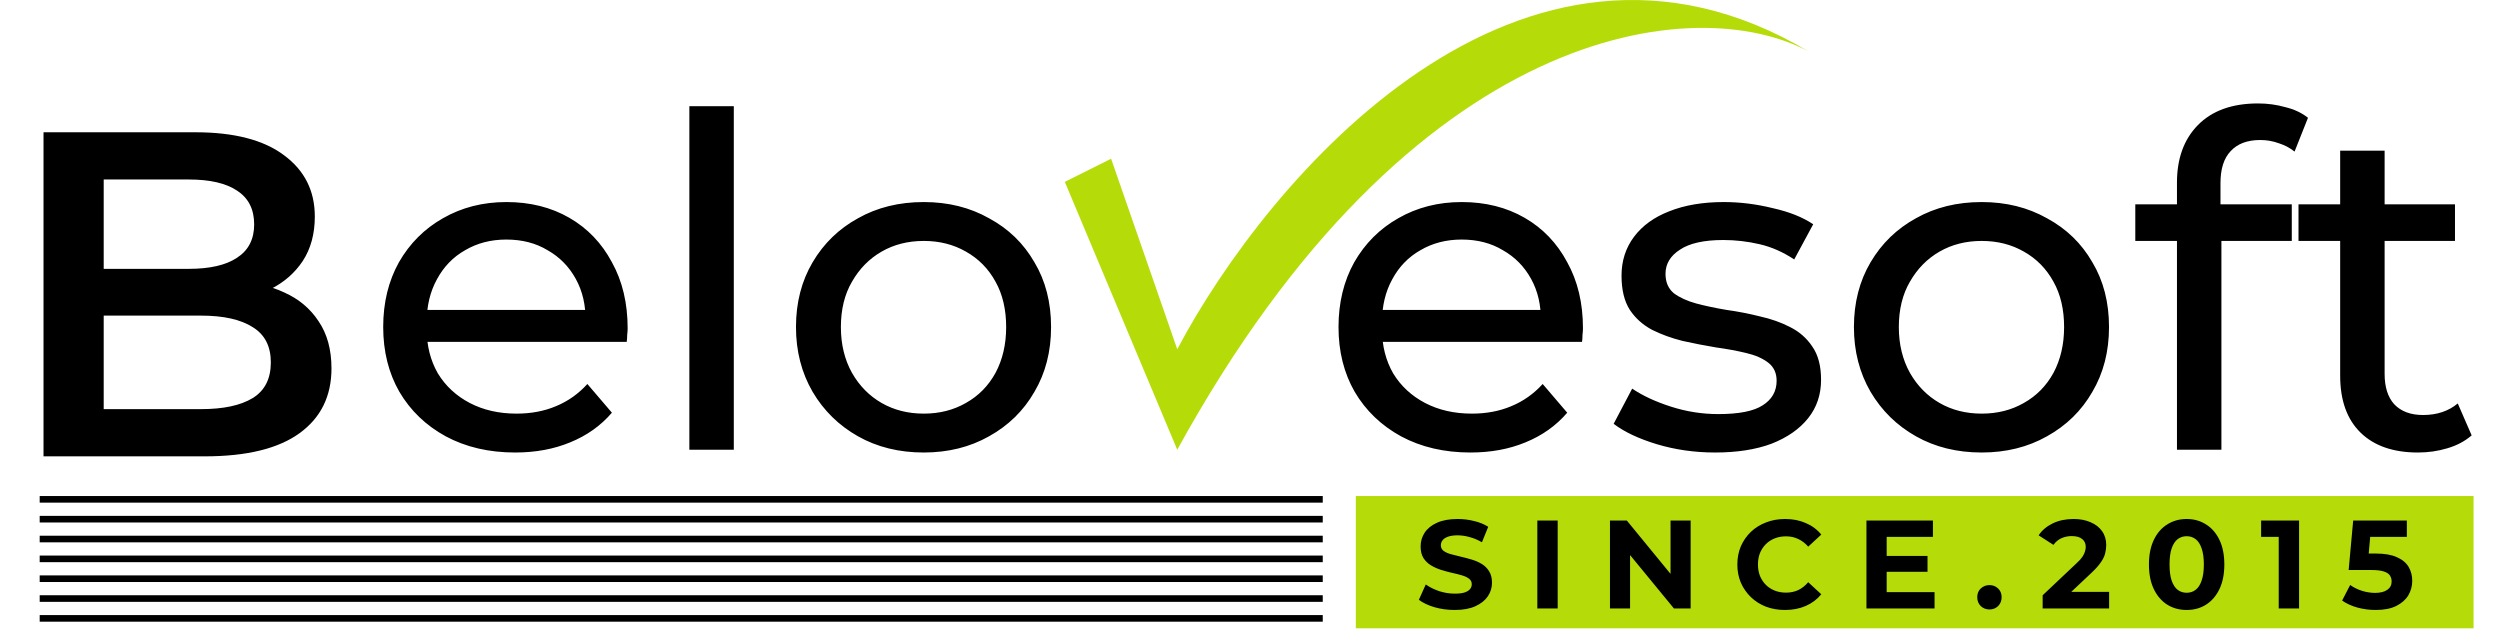
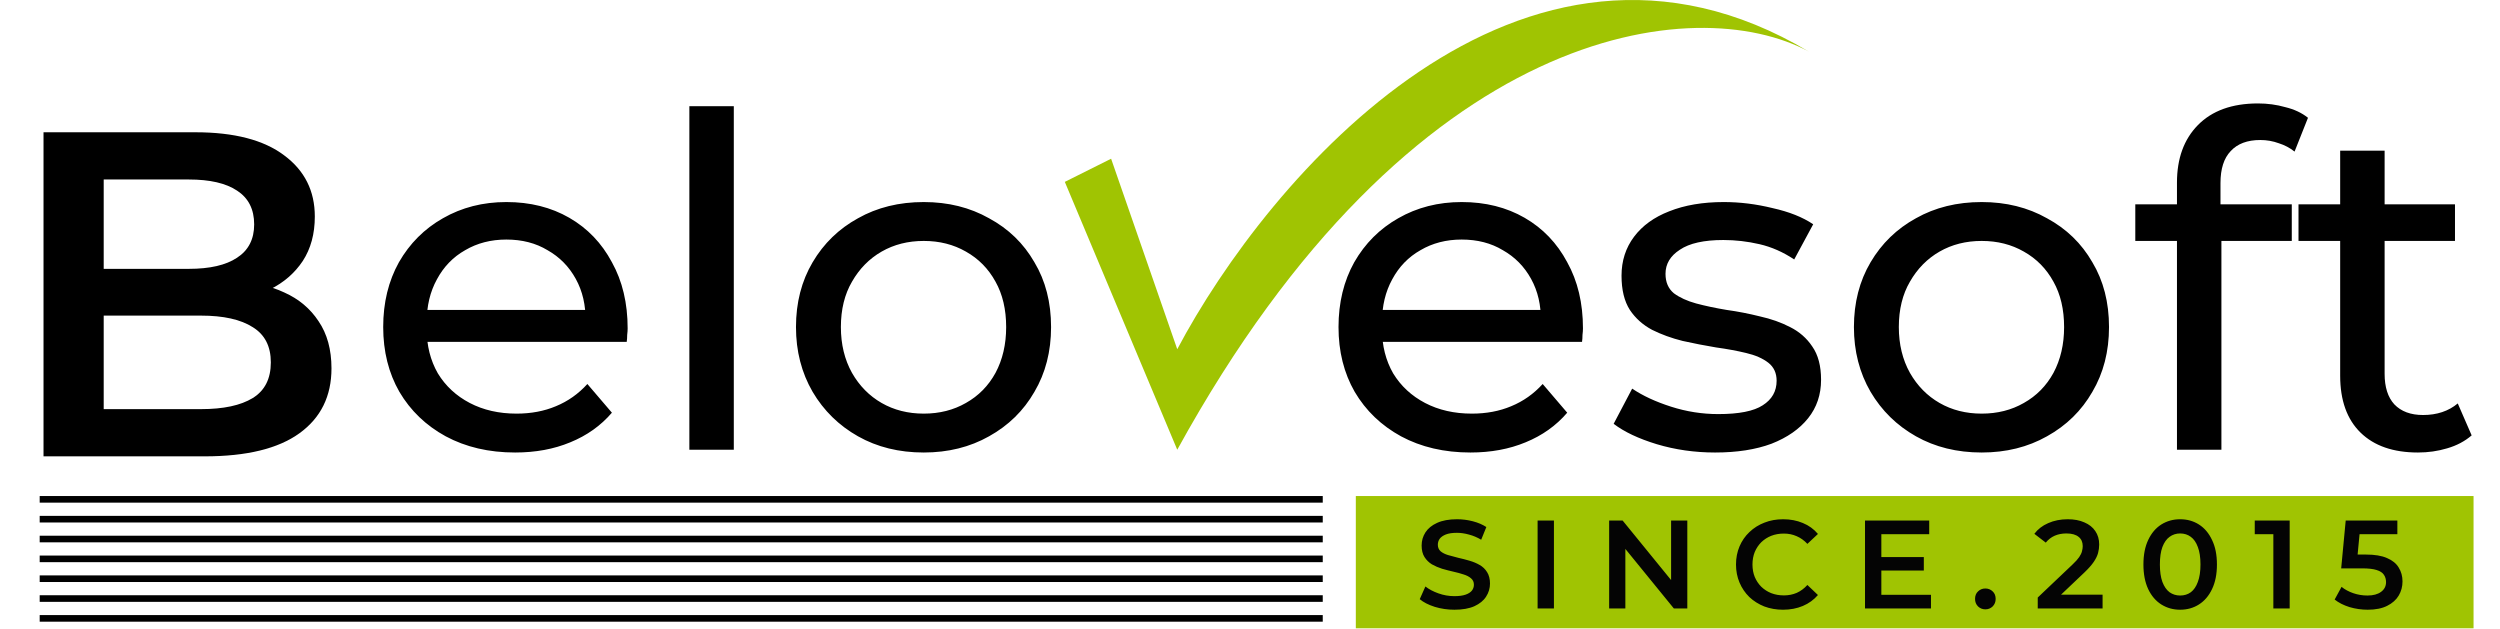
<svg xmlns="http://www.w3.org/2000/svg" width="378" height="95" viewBox="0 0 378 95" fill="none">
  <path d="M77.89 68.42C73.923 68.42 70.423 67.603 67.39 65.97C64.403 64.337 62.07 62.097 60.39 59.25C58.757 56.403 57.94 53.137 57.94 49.45C57.94 45.763 58.733 42.497 60.32 39.65C61.953 36.803 64.17 34.587 66.97 33C69.817 31.367 73.013 30.55 76.56 30.55C80.153 30.55 83.327 31.343 86.08 32.93C88.833 34.517 90.98 36.757 92.52 39.65C94.107 42.497 94.9 45.833 94.9 49.66C94.9 49.94 94.877 50.267 94.83 50.64C94.83 51.013 94.807 51.363 94.76 51.69H63.19V46.86H91.26L88.53 48.54C88.577 46.16 88.087 44.037 87.06 42.17C86.033 40.303 84.61 38.857 82.79 37.83C81.017 36.757 78.94 36.22 76.56 36.22C74.227 36.22 72.15 36.757 70.33 37.83C68.51 38.857 67.087 40.327 66.06 42.24C65.033 44.107 64.52 46.253 64.52 48.68V49.8C64.52 52.273 65.08 54.49 66.2 56.45C67.367 58.363 68.977 59.857 71.03 60.93C73.083 62.003 75.44 62.54 78.1 62.54C80.293 62.54 82.277 62.167 84.05 61.42C85.87 60.673 87.457 59.553 88.81 58.06L92.52 62.4C90.84 64.36 88.74 65.853 86.22 66.88C83.747 67.907 80.97 68.42 77.89 68.42ZM104.231 68V16.06H110.951V68H104.231ZM139.672 68.42C135.939 68.42 132.625 67.603 129.732 65.97C126.839 64.337 124.552 62.097 122.872 59.25C121.192 56.357 120.352 53.09 120.352 49.45C120.352 45.763 121.192 42.497 122.872 39.65C124.552 36.803 126.839 34.587 129.732 33C132.625 31.367 135.939 30.55 139.672 30.55C143.359 30.55 146.649 31.367 149.542 33C152.482 34.587 154.769 36.803 156.402 39.65C158.082 42.45 158.922 45.717 158.922 49.45C158.922 53.137 158.082 56.403 156.402 59.25C154.769 62.097 152.482 64.337 149.542 65.97C146.649 67.603 143.359 68.42 139.672 68.42ZM139.672 62.54C142.052 62.54 144.175 62.003 146.042 60.93C147.955 59.857 149.449 58.34 150.522 56.38C151.595 54.373 152.132 52.063 152.132 49.45C152.132 46.79 151.595 44.503 150.522 42.59C149.449 40.63 147.955 39.113 146.042 38.04C144.175 36.967 142.052 36.43 139.672 36.43C137.292 36.43 135.169 36.967 133.302 38.04C131.435 39.113 129.942 40.63 128.822 42.59C127.702 44.503 127.142 46.79 127.142 49.45C127.142 52.063 127.702 54.373 128.822 56.38C129.942 58.34 131.435 59.857 133.302 60.93C135.169 62.003 137.292 62.54 139.672 62.54ZM222.333 68.42C218.367 68.42 214.867 67.603 211.833 65.97C208.847 64.337 206.513 62.097 204.833 59.25C203.2 56.403 202.383 53.137 202.383 49.45C202.383 45.763 203.177 42.497 204.763 39.65C206.397 36.803 208.613 34.587 211.413 33C214.26 31.367 217.457 30.55 221.003 30.55C224.597 30.55 227.77 31.343 230.523 32.93C233.277 34.517 235.423 36.757 236.963 39.65C238.55 42.497 239.343 45.833 239.343 49.66C239.343 49.94 239.32 50.267 239.273 50.64C239.273 51.013 239.25 51.363 239.203 51.69H207.633V46.86H235.703L232.973 48.54C233.02 46.16 232.53 44.037 231.503 42.17C230.477 40.303 229.053 38.857 227.233 37.83C225.46 36.757 223.383 36.22 221.003 36.22C218.67 36.22 216.593 36.757 214.773 37.83C212.953 38.857 211.53 40.327 210.503 42.24C209.477 44.107 208.963 46.253 208.963 48.68V49.8C208.963 52.273 209.523 54.49 210.643 56.45C211.81 58.363 213.42 59.857 215.473 60.93C217.527 62.003 219.883 62.54 222.543 62.54C224.737 62.54 226.72 62.167 228.493 61.42C230.313 60.673 231.9 59.553 233.253 58.06L236.963 62.4C235.283 64.36 233.183 65.853 230.663 66.88C228.19 67.907 225.413 68.42 222.333 68.42ZM259.315 68.42C256.235 68.42 253.295 68 250.495 67.16C247.741 66.32 245.571 65.293 243.985 64.08L246.785 58.76C248.371 59.833 250.331 60.743 252.665 61.49C254.998 62.237 257.378 62.61 259.805 62.61C262.931 62.61 265.171 62.167 266.525 61.28C267.925 60.393 268.625 59.157 268.625 57.57C268.625 56.403 268.205 55.493 267.365 54.84C266.525 54.187 265.405 53.697 264.005 53.37C262.651 53.043 261.135 52.763 259.455 52.53C257.775 52.25 256.095 51.923 254.415 51.55C252.735 51.13 251.195 50.57 249.795 49.87C248.395 49.123 247.275 48.12 246.435 46.86C245.595 45.553 245.175 43.827 245.175 41.68C245.175 39.44 245.805 37.48 247.065 35.8C248.325 34.12 250.098 32.837 252.385 31.95C254.718 31.017 257.471 30.55 260.645 30.55C263.071 30.55 265.521 30.853 267.995 31.46C270.515 32.02 272.568 32.837 274.155 33.91L271.285 39.23C269.605 38.11 267.855 37.34 266.035 36.92C264.215 36.5 262.395 36.29 260.575 36.29C257.635 36.29 255.441 36.78 253.995 37.76C252.548 38.693 251.825 39.907 251.825 41.4C251.825 42.66 252.245 43.64 253.085 44.34C253.971 44.993 255.091 45.507 256.445 45.88C257.845 46.253 259.385 46.58 261.065 46.86C262.745 47.093 264.425 47.42 266.105 47.84C267.785 48.213 269.301 48.75 270.655 49.45C272.055 50.15 273.175 51.13 274.015 52.39C274.901 53.65 275.345 55.33 275.345 57.43C275.345 59.67 274.691 61.607 273.385 63.24C272.078 64.873 270.235 66.157 267.855 67.09C265.475 67.977 262.628 68.42 259.315 68.42ZM299.633 68.42C295.9 68.42 292.586 67.603 289.693 65.97C286.8 64.337 284.513 62.097 282.833 59.25C281.153 56.357 280.313 53.09 280.313 49.45C280.313 45.763 281.153 42.497 282.833 39.65C284.513 36.803 286.8 34.587 289.693 33C292.586 31.367 295.9 30.55 299.633 30.55C303.32 30.55 306.61 31.367 309.503 33C312.443 34.587 314.73 36.803 316.363 39.65C318.043 42.45 318.883 45.717 318.883 49.45C318.883 53.137 318.043 56.403 316.363 59.25C314.73 62.097 312.443 64.337 309.503 65.97C306.61 67.603 303.32 68.42 299.633 68.42ZM299.633 62.54C302.013 62.54 304.136 62.003 306.003 60.93C307.916 59.857 309.41 58.34 310.483 56.38C311.556 54.373 312.093 52.063 312.093 49.45C312.093 46.79 311.556 44.503 310.483 42.59C309.41 40.63 307.916 39.113 306.003 38.04C304.136 36.967 302.013 36.43 299.633 36.43C297.253 36.43 295.13 36.967 293.263 38.04C291.396 39.113 289.903 40.63 288.783 42.59C287.663 44.503 287.103 46.79 287.103 49.45C287.103 52.063 287.663 54.373 288.783 56.38C289.903 58.34 291.396 59.857 293.263 60.93C295.13 62.003 297.253 62.54 299.633 62.54ZM329.157 68V27.61C329.157 23.97 330.207 21.077 332.307 18.93C334.453 16.737 337.487 15.64 341.407 15.64C342.853 15.64 344.23 15.827 345.537 16.2C346.89 16.527 348.033 17.063 348.967 17.81L346.937 22.92C346.237 22.36 345.443 21.94 344.557 21.66C343.67 21.333 342.737 21.17 341.757 21.17C339.797 21.17 338.303 21.73 337.277 22.85C336.25 23.923 335.737 25.533 335.737 27.68V32.65L335.877 35.73V68H329.157ZM322.857 36.43V30.9H346.517V36.43H322.857ZM365.594 68.42C361.861 68.42 358.968 67.417 356.914 65.41C354.861 63.403 353.834 60.533 353.834 56.8V22.78H360.554V56.52C360.554 58.527 361.044 60.067 362.024 61.14C363.051 62.213 364.498 62.75 366.364 62.75C368.464 62.75 370.214 62.167 371.614 61L373.714 65.83C372.688 66.717 371.451 67.37 370.004 67.79C368.604 68.21 367.134 68.42 365.594 68.42ZM347.534 36.43V30.9H371.194V36.43H347.534Z" fill="black" />
-   <rect x="205" y="75" width="169" height="20" fill="#B5DC08" />
-   <path d="M219.947 92.228C218.883 92.228 217.863 92.089 216.888 91.81C215.913 91.519 215.127 91.145 214.532 90.689L215.577 88.371C216.147 88.776 216.818 89.112 217.591 89.378C218.376 89.631 219.168 89.758 219.966 89.758C220.574 89.758 221.062 89.701 221.429 89.587C221.809 89.46 222.088 89.289 222.265 89.074C222.442 88.859 222.531 88.612 222.531 88.333C222.531 87.978 222.392 87.7 222.113 87.497C221.834 87.282 221.467 87.111 221.011 86.984C220.555 86.845 220.048 86.718 219.491 86.604C218.946 86.477 218.395 86.325 217.838 86.148C217.293 85.971 216.793 85.743 216.337 85.464C215.881 85.185 215.507 84.818 215.216 84.362C214.937 83.906 214.798 83.323 214.798 82.614C214.798 81.854 215.001 81.164 215.406 80.543C215.824 79.91 216.445 79.409 217.268 79.042C218.104 78.662 219.149 78.472 220.403 78.472C221.239 78.472 222.062 78.573 222.873 78.776C223.684 78.966 224.399 79.257 225.02 79.65L224.07 81.987C223.449 81.632 222.829 81.373 222.208 81.208C221.587 81.031 220.979 80.942 220.384 80.942C219.789 80.942 219.301 81.012 218.921 81.151C218.541 81.29 218.269 81.474 218.104 81.702C217.939 81.917 217.857 82.171 217.857 82.462C217.857 82.804 217.996 83.083 218.275 83.298C218.554 83.501 218.921 83.665 219.377 83.792C219.833 83.919 220.333 84.045 220.878 84.172C221.435 84.299 221.986 84.444 222.531 84.609C223.088 84.774 223.595 84.995 224.051 85.274C224.507 85.553 224.874 85.92 225.153 86.376C225.444 86.832 225.59 87.408 225.59 88.105C225.59 88.852 225.381 89.536 224.963 90.157C224.545 90.778 223.918 91.278 223.082 91.658C222.259 92.038 221.214 92.228 219.947 92.228ZM232.443 92V78.7H235.521V92H232.443ZM243.428 92V78.7H245.974L253.821 88.276H252.586V78.7H255.626V92H253.099L245.233 82.424H246.468V92H243.428ZM269.887 92.228C268.861 92.228 267.905 92.063 267.018 91.734C266.144 91.392 265.384 90.911 264.738 90.29C264.092 89.669 263.586 88.941 263.218 88.105C262.864 87.269 262.686 86.351 262.686 85.35C262.686 84.349 262.864 83.431 263.218 82.595C263.586 81.759 264.092 81.031 264.738 80.41C265.397 79.789 266.163 79.314 267.037 78.985C267.911 78.643 268.868 78.472 269.906 78.472C271.059 78.472 272.098 78.675 273.022 79.08C273.96 79.473 274.745 80.055 275.378 80.828L273.402 82.652C272.946 82.133 272.44 81.746 271.882 81.493C271.325 81.227 270.717 81.094 270.058 81.094C269.438 81.094 268.868 81.195 268.348 81.398C267.829 81.601 267.379 81.892 266.999 82.272C266.619 82.652 266.322 83.102 266.106 83.621C265.904 84.14 265.802 84.717 265.802 85.35C265.802 85.983 265.904 86.56 266.106 87.079C266.322 87.598 266.619 88.048 266.999 88.428C267.379 88.808 267.829 89.099 268.348 89.302C268.868 89.505 269.438 89.606 270.058 89.606C270.717 89.606 271.325 89.479 271.882 89.226C272.44 88.96 272.946 88.561 273.402 88.029L275.378 89.853C274.745 90.626 273.96 91.215 273.022 91.62C272.098 92.025 271.053 92.228 269.887 92.228ZM285.038 84.058H291.441V86.452H285.038V84.058ZM285.266 89.53H292.505V92H282.207V78.7H292.258V81.17H285.266V89.53ZM300.802 92.152C300.295 92.152 299.858 91.981 299.491 91.639C299.136 91.284 298.959 90.835 298.959 90.29C298.959 89.745 299.136 89.308 299.491 88.979C299.858 88.637 300.295 88.466 300.802 88.466C301.321 88.466 301.758 88.637 302.113 88.979C302.467 89.308 302.645 89.745 302.645 90.29C302.645 90.835 302.467 91.284 302.113 91.639C301.758 91.981 301.321 92.152 300.802 92.152ZM308.848 92V90.005L313.978 85.16C314.383 84.793 314.681 84.463 314.871 84.172C315.061 83.881 315.187 83.615 315.251 83.374C315.327 83.133 315.365 82.912 315.365 82.709C315.365 82.177 315.181 81.772 314.814 81.493C314.459 81.202 313.933 81.056 313.237 81.056C312.679 81.056 312.16 81.164 311.679 81.379C311.21 81.594 310.811 81.93 310.482 82.386L308.24 80.942C308.746 80.182 309.456 79.58 310.368 79.137C311.28 78.694 312.331 78.472 313.522 78.472C314.51 78.472 315.371 78.637 316.106 78.966C316.853 79.283 317.429 79.732 317.835 80.315C318.253 80.898 318.462 81.594 318.462 82.405C318.462 82.836 318.405 83.266 318.291 83.697C318.189 84.115 317.974 84.558 317.645 85.027C317.328 85.496 316.859 86.021 316.239 86.604L311.983 90.613L311.394 89.492H318.899V92H308.848ZM330.619 92.228C329.529 92.228 328.554 91.962 327.693 91.43C326.831 90.885 326.154 90.1 325.66 89.074C325.166 88.048 324.919 86.807 324.919 85.35C324.919 83.893 325.166 82.652 325.66 81.626C326.154 80.6 326.831 79.821 327.693 79.289C328.554 78.744 329.529 78.472 330.619 78.472C331.721 78.472 332.696 78.744 333.545 79.289C334.406 79.821 335.084 80.6 335.578 81.626C336.072 82.652 336.319 83.893 336.319 85.35C336.319 86.807 336.072 88.048 335.578 89.074C335.084 90.1 334.406 90.885 333.545 91.43C332.696 91.962 331.721 92.228 330.619 92.228ZM330.619 89.625C331.138 89.625 331.588 89.479 331.968 89.188C332.36 88.897 332.664 88.434 332.88 87.801C333.108 87.168 333.222 86.351 333.222 85.35C333.222 84.349 333.108 83.532 332.88 82.899C332.664 82.266 332.36 81.803 331.968 81.512C331.588 81.221 331.138 81.075 330.619 81.075C330.112 81.075 329.662 81.221 329.27 81.512C328.89 81.803 328.586 82.266 328.358 82.899C328.142 83.532 328.035 84.349 328.035 85.35C328.035 86.351 328.142 87.168 328.358 87.801C328.586 88.434 328.89 88.897 329.27 89.188C329.662 89.479 330.112 89.625 330.619 89.625ZM344.542 92V79.84L345.872 81.17H341.882V78.7H347.62V92H344.542ZM359.202 92.228C358.278 92.228 357.359 92.108 356.447 91.867C355.548 91.614 354.775 91.259 354.129 90.803L355.345 88.447C355.852 88.814 356.435 89.106 357.093 89.321C357.765 89.536 358.442 89.644 359.126 89.644C359.899 89.644 360.507 89.492 360.95 89.188C361.394 88.884 361.615 88.46 361.615 87.915C361.615 87.573 361.527 87.269 361.349 87.003C361.172 86.737 360.855 86.534 360.399 86.395C359.956 86.256 359.329 86.186 358.518 86.186H355.117L355.801 78.7H363.914V81.17H356.903L358.499 79.764L358.024 85.103L356.428 83.697H359.24C360.558 83.697 361.615 83.881 362.413 84.248C363.224 84.603 363.813 85.09 364.18 85.711C364.548 86.332 364.731 87.035 364.731 87.82C364.731 88.605 364.535 89.334 364.142 90.005C363.75 90.664 363.142 91.202 362.318 91.62C361.508 92.025 360.469 92.228 359.202 92.228Z" fill="black" />
+   <rect x="205" y="75" width="169" height="20" fill="#A0C402" />
+   <path d="M219.909 92.19C218.87 92.19 217.876 92.044 216.926 91.753C215.976 91.449 215.222 91.063 214.665 90.594L215.52 88.675C216.052 89.093 216.711 89.441 217.496 89.72C218.281 89.999 219.086 90.138 219.909 90.138C220.606 90.138 221.169 90.062 221.6 89.91C222.031 89.758 222.347 89.555 222.55 89.302C222.753 89.036 222.854 88.738 222.854 88.409C222.854 88.004 222.708 87.681 222.417 87.44C222.126 87.187 221.746 86.99 221.277 86.851C220.821 86.699 220.308 86.56 219.738 86.433C219.181 86.306 218.617 86.161 218.047 85.996C217.49 85.819 216.977 85.597 216.508 85.331C216.052 85.052 215.678 84.685 215.387 84.229C215.096 83.773 214.95 83.19 214.95 82.481C214.95 81.759 215.14 81.1 215.52 80.505C215.913 79.897 216.502 79.416 217.287 79.061C218.085 78.694 219.092 78.51 220.308 78.51C221.106 78.51 221.898 78.611 222.683 78.814C223.468 79.017 224.152 79.308 224.735 79.688L223.956 81.607C223.361 81.252 222.746 80.993 222.113 80.828C221.48 80.651 220.872 80.562 220.289 80.562C219.605 80.562 219.048 80.644 218.617 80.809C218.199 80.974 217.889 81.189 217.686 81.455C217.496 81.721 217.401 82.025 217.401 82.367C217.401 82.772 217.54 83.102 217.819 83.355C218.11 83.596 218.484 83.786 218.94 83.925C219.409 84.064 219.928 84.204 220.498 84.343C221.068 84.47 221.632 84.615 222.189 84.78C222.759 84.945 223.272 85.16 223.728 85.426C224.197 85.692 224.57 86.053 224.849 86.509C225.14 86.965 225.286 87.541 225.286 88.238C225.286 88.947 225.09 89.606 224.697 90.214C224.317 90.809 223.728 91.291 222.93 91.658C222.132 92.013 221.125 92.19 219.909 92.19ZM232.485 92V78.7H234.955V92H232.485ZM243.303 92V78.7H245.336L253.677 88.941H252.67V78.7H255.121V92H253.088L244.747 81.759H245.754V92H243.303ZM269.59 92.19C268.577 92.19 267.633 92.025 266.759 91.696C265.898 91.354 265.144 90.879 264.498 90.271C263.865 89.65 263.371 88.922 263.016 88.086C262.662 87.25 262.484 86.338 262.484 85.35C262.484 84.362 262.662 83.45 263.016 82.614C263.371 81.778 263.871 81.056 264.517 80.448C265.163 79.827 265.917 79.352 266.778 79.023C267.64 78.681 268.583 78.51 269.609 78.51C270.699 78.51 271.693 78.7 272.592 79.08C273.492 79.447 274.252 79.998 274.872 80.733L273.276 82.234C272.795 81.715 272.257 81.328 271.661 81.075C271.066 80.809 270.42 80.676 269.723 80.676C269.027 80.676 268.387 80.79 267.804 81.018C267.234 81.246 266.734 81.569 266.303 81.987C265.885 82.405 265.556 82.899 265.315 83.469C265.087 84.039 264.973 84.666 264.973 85.35C264.973 86.034 265.087 86.661 265.315 87.231C265.556 87.801 265.885 88.295 266.303 88.713C266.734 89.131 267.234 89.454 267.804 89.682C268.387 89.91 269.027 90.024 269.723 90.024C270.42 90.024 271.066 89.897 271.661 89.644C272.257 89.378 272.795 88.979 273.276 88.447L274.872 89.967C274.252 90.689 273.492 91.24 272.592 91.62C271.693 92 270.692 92.19 269.59 92.19ZM284.269 84.229H290.881V86.262H284.269V84.229ZM284.459 89.929H291.964V92H281.989V78.7H291.698V80.771H284.459V89.929ZM300.185 92.133C299.755 92.133 299.387 91.987 299.083 91.696C298.779 91.392 298.627 91.012 298.627 90.556C298.627 90.075 298.779 89.695 299.083 89.416C299.387 89.125 299.755 88.979 300.185 88.979C300.616 88.979 300.983 89.125 301.287 89.416C301.591 89.695 301.743 90.075 301.743 90.556C301.743 91.012 301.591 91.392 301.287 91.696C300.983 91.987 300.616 92.133 300.185 92.133ZM308.106 92V90.347L313.388 85.331C313.832 84.913 314.161 84.546 314.376 84.229C314.592 83.912 314.731 83.621 314.794 83.355C314.87 83.076 314.908 82.817 314.908 82.576C314.908 81.968 314.699 81.499 314.281 81.17C313.863 80.828 313.249 80.657 312.438 80.657C311.792 80.657 311.203 80.771 310.671 80.999C310.152 81.227 309.702 81.575 309.322 82.044L307.593 80.714C308.113 80.017 308.809 79.479 309.683 79.099C310.57 78.706 311.558 78.51 312.647 78.51C313.61 78.51 314.446 78.668 315.155 78.985C315.877 79.289 316.428 79.726 316.808 80.296C317.201 80.866 317.397 81.544 317.397 82.329C317.397 82.76 317.34 83.19 317.226 83.621C317.112 84.039 316.897 84.482 316.58 84.951C316.264 85.42 315.801 85.945 315.193 86.528L310.652 90.841L310.139 89.91H317.91V92H308.106ZM329.634 92.19C328.583 92.19 327.633 91.924 326.784 91.392C325.948 90.86 325.289 90.087 324.808 89.074C324.327 88.048 324.086 86.807 324.086 85.35C324.086 83.893 324.327 82.658 324.808 81.645C325.289 80.619 325.948 79.84 326.784 79.308C327.633 78.776 328.583 78.51 329.634 78.51C330.698 78.51 331.648 78.776 332.484 79.308C333.32 79.84 333.979 80.619 334.46 81.645C334.954 82.658 335.201 83.893 335.201 85.35C335.201 86.807 334.954 88.048 334.46 89.074C333.979 90.087 333.32 90.86 332.484 91.392C331.648 91.924 330.698 92.19 329.634 92.19ZM329.634 90.043C330.255 90.043 330.793 89.878 331.249 89.549C331.705 89.207 332.06 88.688 332.313 87.991C332.579 87.294 332.712 86.414 332.712 85.35C332.712 84.273 332.579 83.393 332.313 82.709C332.06 82.012 331.705 81.499 331.249 81.17C330.793 80.828 330.255 80.657 329.634 80.657C329.039 80.657 328.507 80.828 328.038 81.17C327.582 81.499 327.221 82.012 326.955 82.709C326.702 83.393 326.575 84.273 326.575 85.35C326.575 86.414 326.702 87.294 326.955 87.991C327.221 88.688 327.582 89.207 328.038 89.549C328.507 89.878 329.039 90.043 329.634 90.043ZM343.73 92V79.65L344.813 80.771H340.918V78.7H346.2V92H343.73ZM357.996 92.19C357.059 92.19 356.14 92.057 355.241 91.791C354.354 91.512 353.607 91.132 352.999 90.651L354.044 88.732C354.525 89.125 355.108 89.441 355.792 89.682C356.489 89.923 357.211 90.043 357.958 90.043C358.832 90.043 359.516 89.859 360.01 89.492C360.517 89.125 360.77 88.631 360.77 88.01C360.77 87.592 360.662 87.225 360.447 86.908C360.244 86.591 359.877 86.351 359.345 86.186C358.826 86.021 358.11 85.939 357.198 85.939H353.987L354.671 78.7H362.48V80.771H355.583L356.875 79.593L356.362 85.008L355.07 83.849H357.749C359.066 83.849 360.124 84.026 360.922 84.381C361.733 84.723 362.322 85.204 362.689 85.825C363.069 86.433 363.259 87.13 363.259 87.915C363.259 88.688 363.069 89.397 362.689 90.043C362.309 90.689 361.726 91.208 360.941 91.601C360.168 91.994 359.187 92.19 357.996 92.19Z" fill="#040404" />
  <path d="M6.58 69V20H29.54C35.42 20 39.9 21.167 42.98 23.5C46.06 25.787 47.6 28.867 47.6 32.74C47.6 35.353 46.993 37.593 45.78 39.46C44.567 41.28 42.933 42.703 40.88 43.73C38.873 44.71 36.68 45.2 34.3 45.2L35.56 42.68C38.313 42.68 40.787 43.193 42.98 44.22C45.173 45.2 46.9 46.647 48.16 48.56C49.467 50.473 50.12 52.853 50.12 55.7C50.12 59.9 48.51 63.167 45.29 65.5C42.07 67.833 37.287 69 30.94 69H6.58ZM15.68 61.86H30.38C33.787 61.86 36.4 61.3 38.22 60.18C40.04 59.06 40.95 57.263 40.95 54.79C40.95 52.363 40.04 50.59 38.22 49.47C36.4 48.303 33.787 47.72 30.38 47.72H14.98V40.65H28.56C31.733 40.65 34.16 40.09 35.84 38.97C37.567 37.85 38.43 36.17 38.43 33.93C38.43 31.643 37.567 29.94 35.84 28.82C34.16 27.7 31.733 27.14 28.56 27.14H15.68V61.86Z" fill="black" />
  <rect x="6" y="75" width="194" height="1" fill="black" />
  <rect x="6" y="78" width="194" height="1" fill="black" />
  <rect x="6" y="93" width="194" height="1" fill="black" />
  <rect x="6" y="81" width="194" height="1" fill="black" />
  <rect x="6" y="84" width="194" height="1" fill="black" />
  <rect x="6" y="87" width="194" height="1" fill="black" />
  <rect x="6" y="90" width="194" height="1" fill="black" />
-   <path d="M168 24L178 52.803C191.667 26.97 229.9 -18.197 273.5 7.803C256.5 -1.364 213.6 3.2 178 68L161 27.5L168 24Z" fill="#B5DC08" />
+   <path d="M168 24L178 52.803C191.667 26.97 229.9 -18.197 273.5 7.803C256.5 -1.364 213.6 3.2 178 68L161 27.5L168 24Z" fill="#A0C402" />
</svg>
